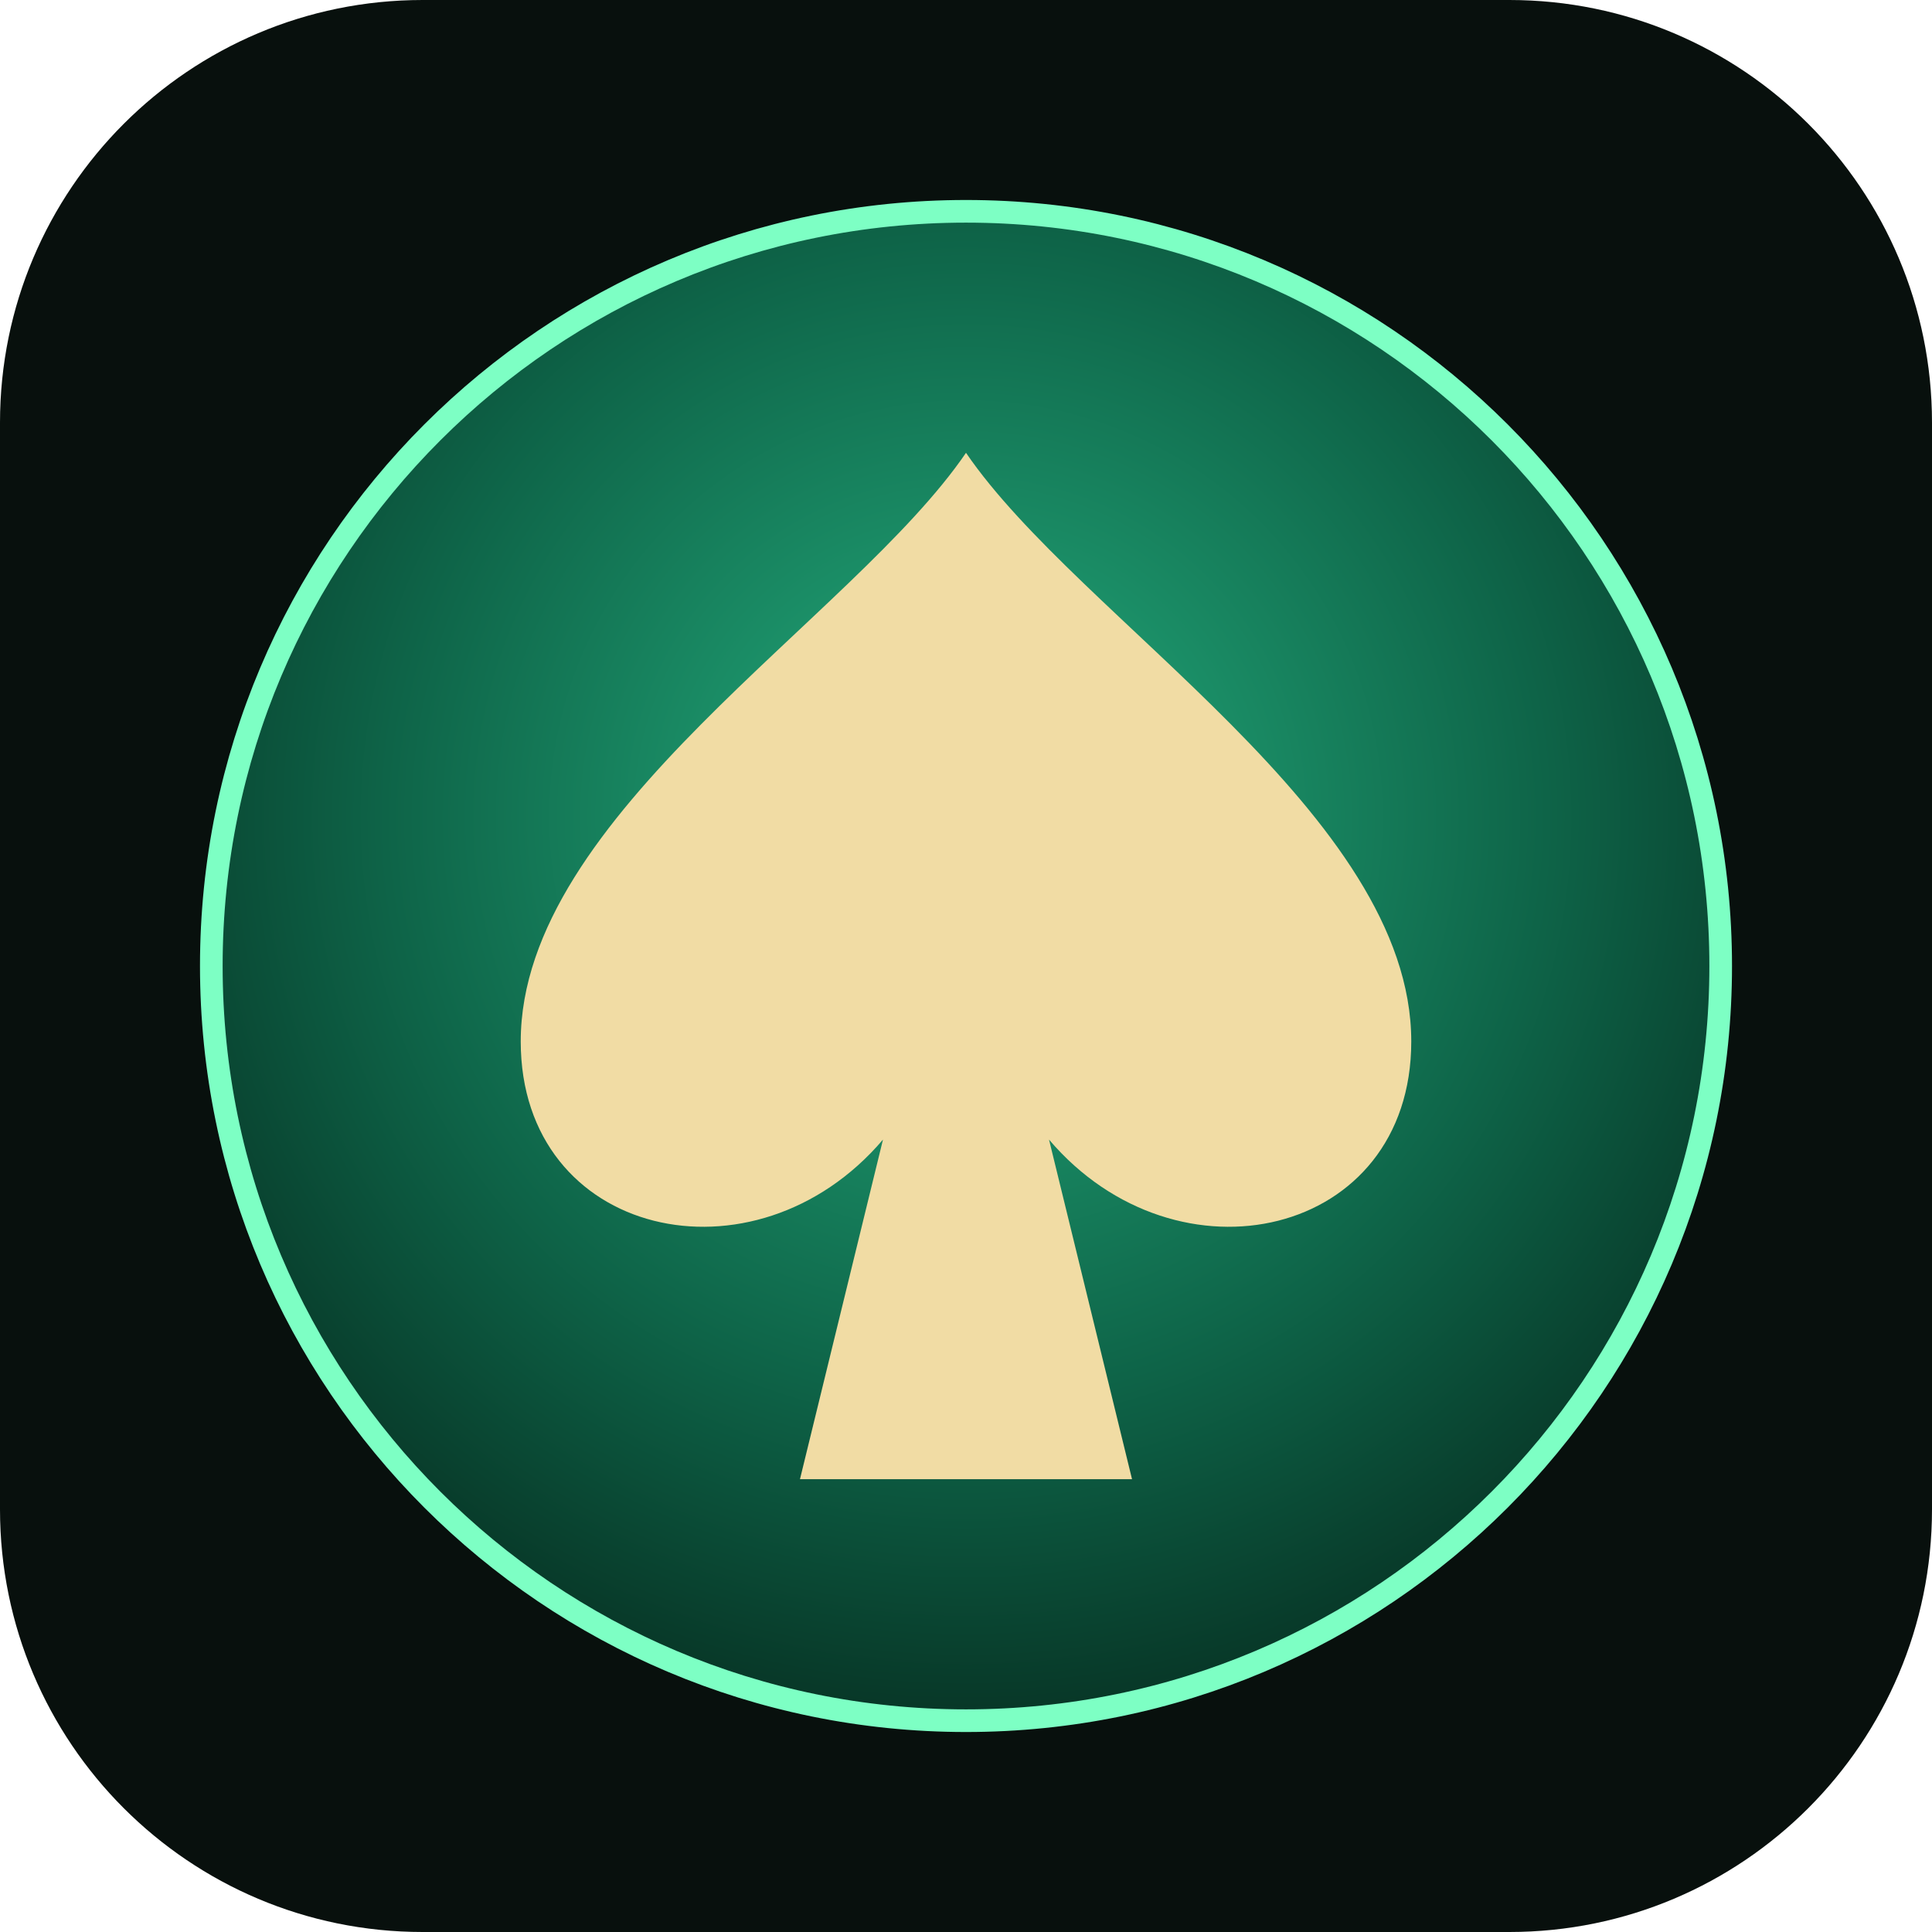
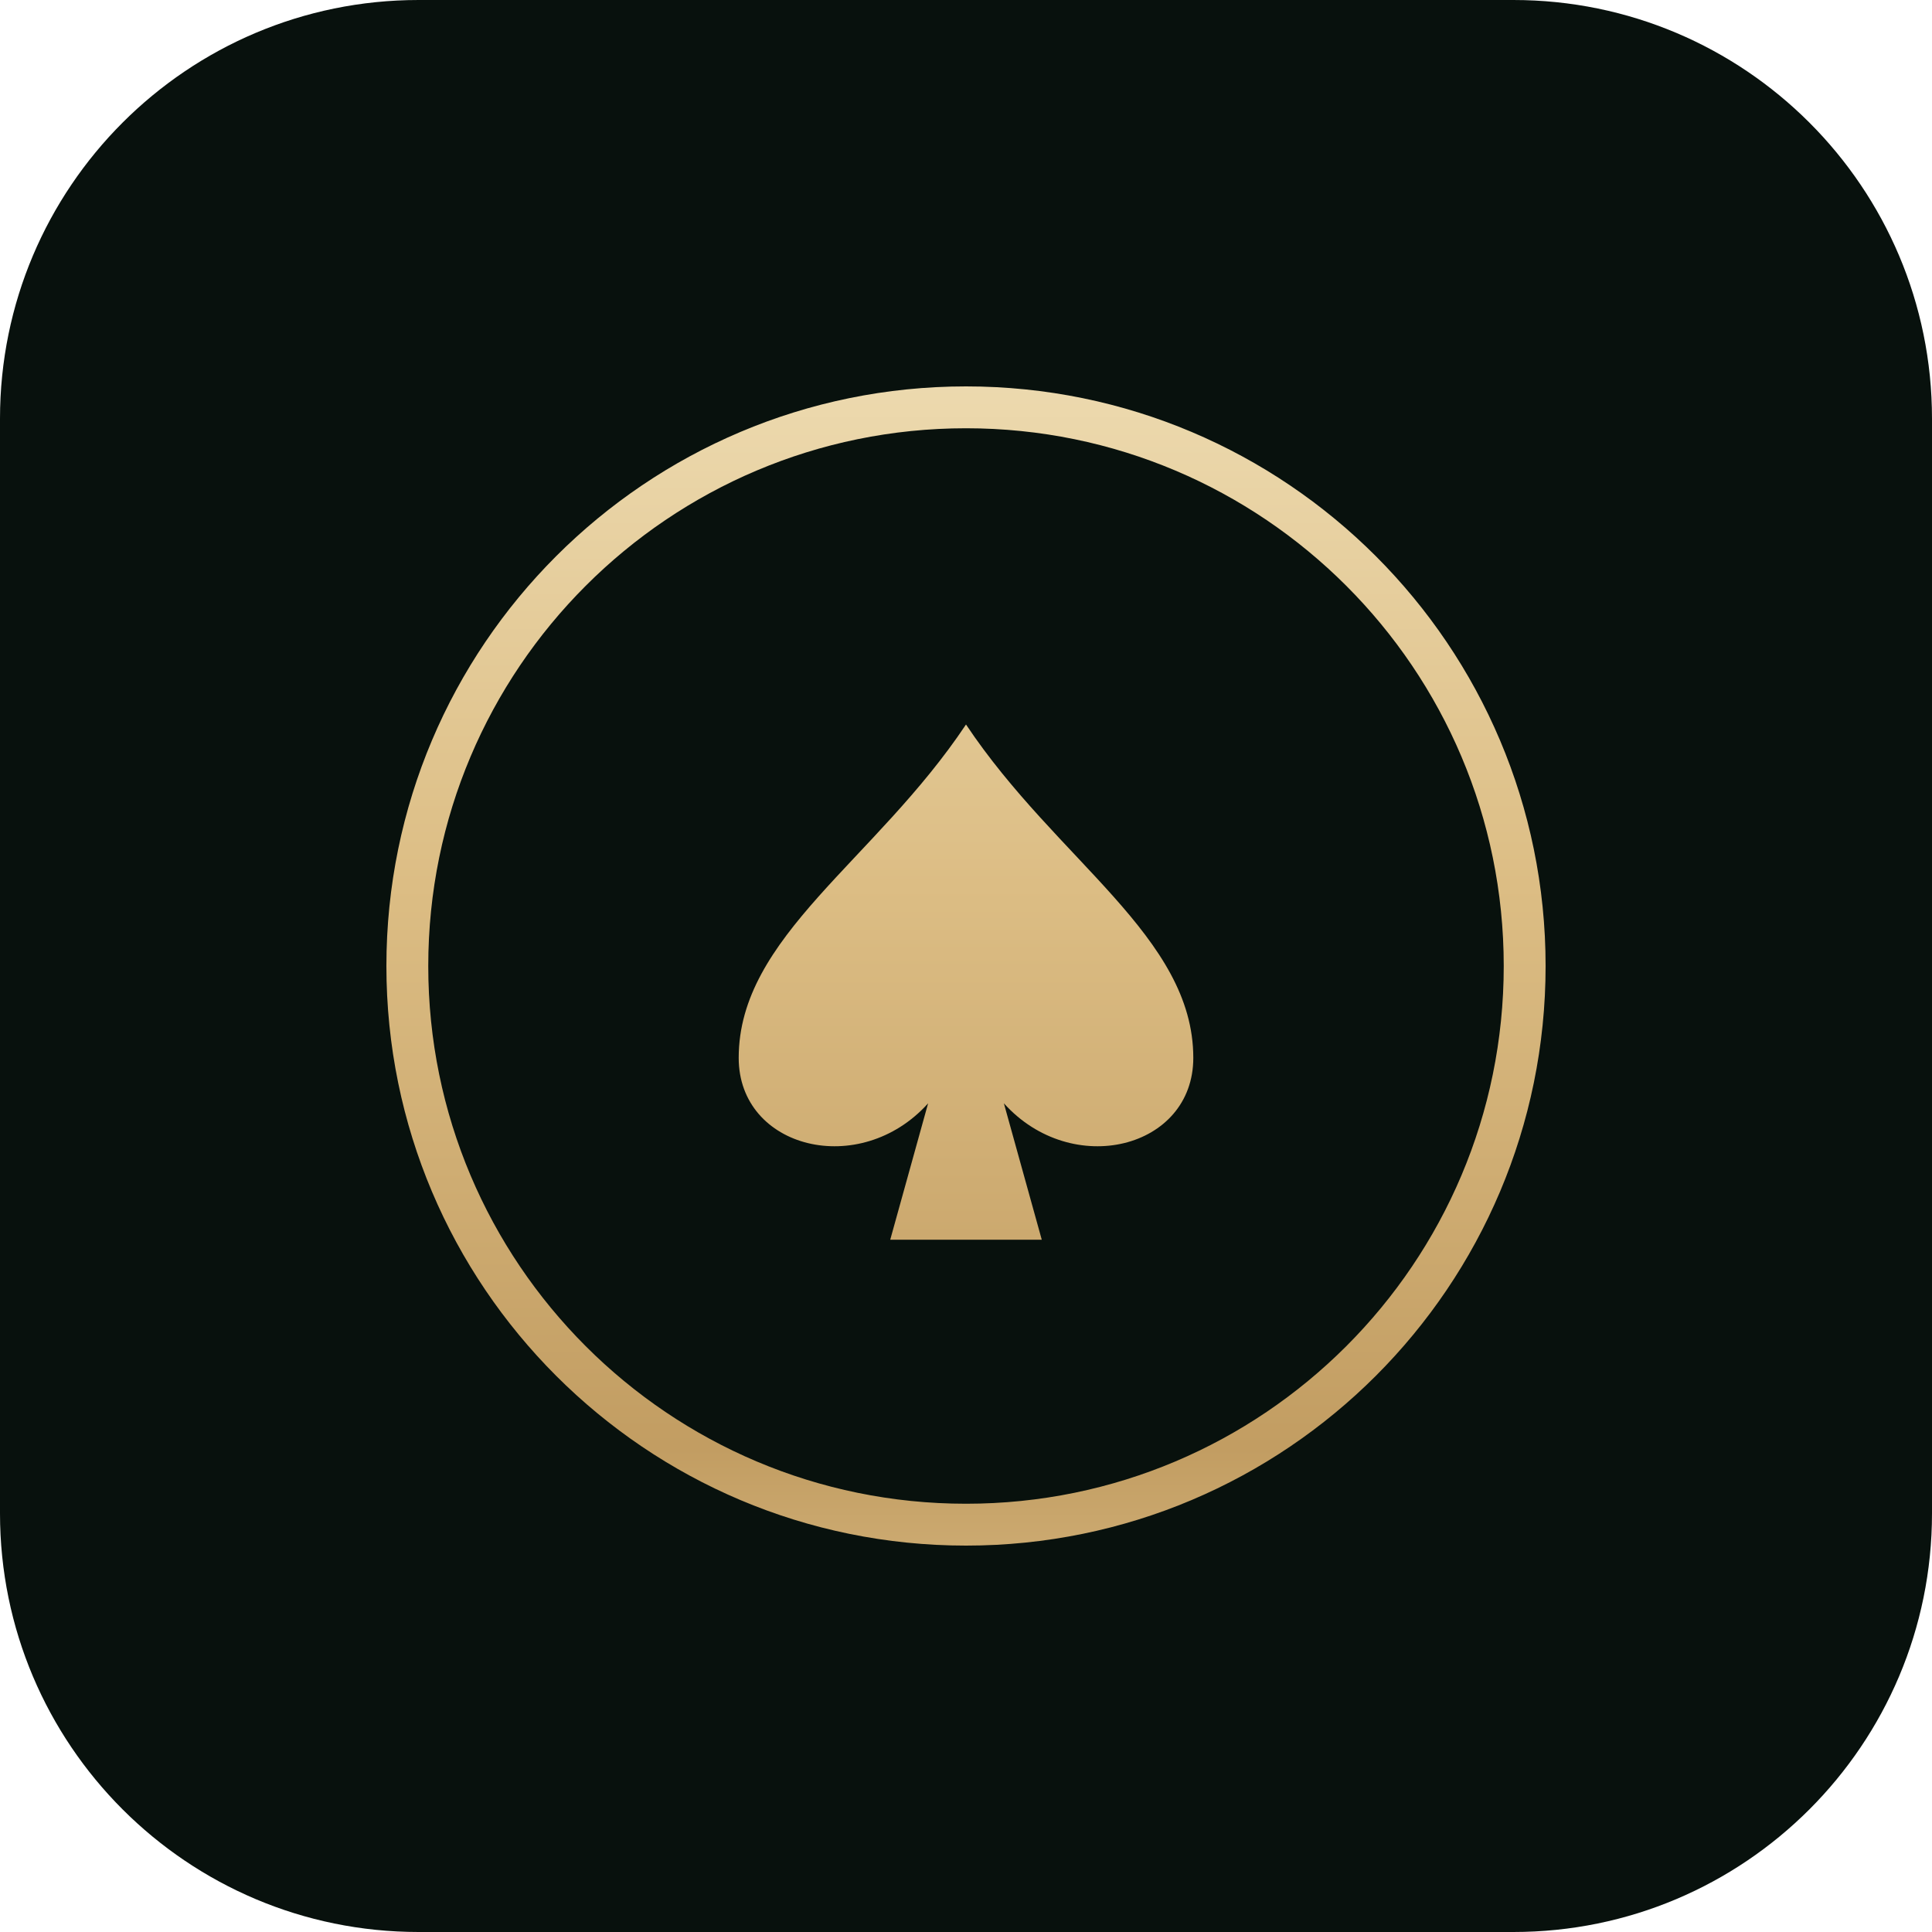
- <svg xmlns="http://www.w3.org/2000/svg" viewBox="0 0 512 512">
+ <svg xmlns="http://www.w3.org/2000/svg" viewBox="0 0 120 120">
  <defs>
-     <radialGradient id="f" cx="50%" cy="40%" r="65%">
-       <stop offset="0" stop-color="#25b07f" />
-       <stop offset=".6" stop-color="#0e6448" />
-       <stop offset="1" stop-color="#062d20" />
-     </radialGradient>
+     <linearGradient id="champagne" gradientUnits="userSpaceOnUse" x1="0" y1="10" x2="0" y2="110">
+       <stop offset="0" stop-color="#f4e6c1" />
+       <stop offset=".45" stop-color="#dcbd84" />
+       <stop offset=".8" stop-color="#c29d62" />
+       <stop offset="1" stop-color="#e2c690" />
+     </linearGradient>
+     <linearGradient id="rule" gradientUnits="userSpaceOnUse" x1="0" x2="120" y1="0" y2="0">
+       <stop offset="0" stop-color="#d9bb83" stop-opacity="0" />
+       <stop offset=".5" stop-color="#d9bb83" />
+       <stop offset="1" stop-color="#d9bb83" stop-opacity="0" />
+     </linearGradient>
  </defs>
-   <rect width="512" height="512" rx="112" fill="#08100d" />
-   <circle cx="256" cy="256" r="200" fill="url(#f)" stroke="#7dffc4" stroke-width="6" />
-   <path d="M256 120c-30 44-118 96-118 156 0 52 62 66 96 26l-22 90h88l-22-90c34 40 96 26 96-26 0-60-88-112-118-156z" fill="#f1dca4" />
+   <rect width="120" height="120" rx="26" fill="#08110d" />
+   <path d="M24 60 A36 36 0 1 0 96 60 A36 36 0 1 0 24 60Z M26.6 60 A33.4 33.4 0 1 1 93.4 60 A33.4 33.4 0 1 1 26.6 60Z" fill="url(#champagne)" fill-rule="evenodd" />
+   <path d="M60 45.0 C54.353 53.471 45.882 58.176 45.882 65.706 C45.882 71.353 53.412 73.235 57.647 68.529 L55.294 77.0 H64.706 L62.353 68.529 C66.588 73.235 74.118 71.353 74.118 65.706 C74.118 58.176 65.647 53.471 60 45.0Z" fill="url(#champagne)" />
</svg>
